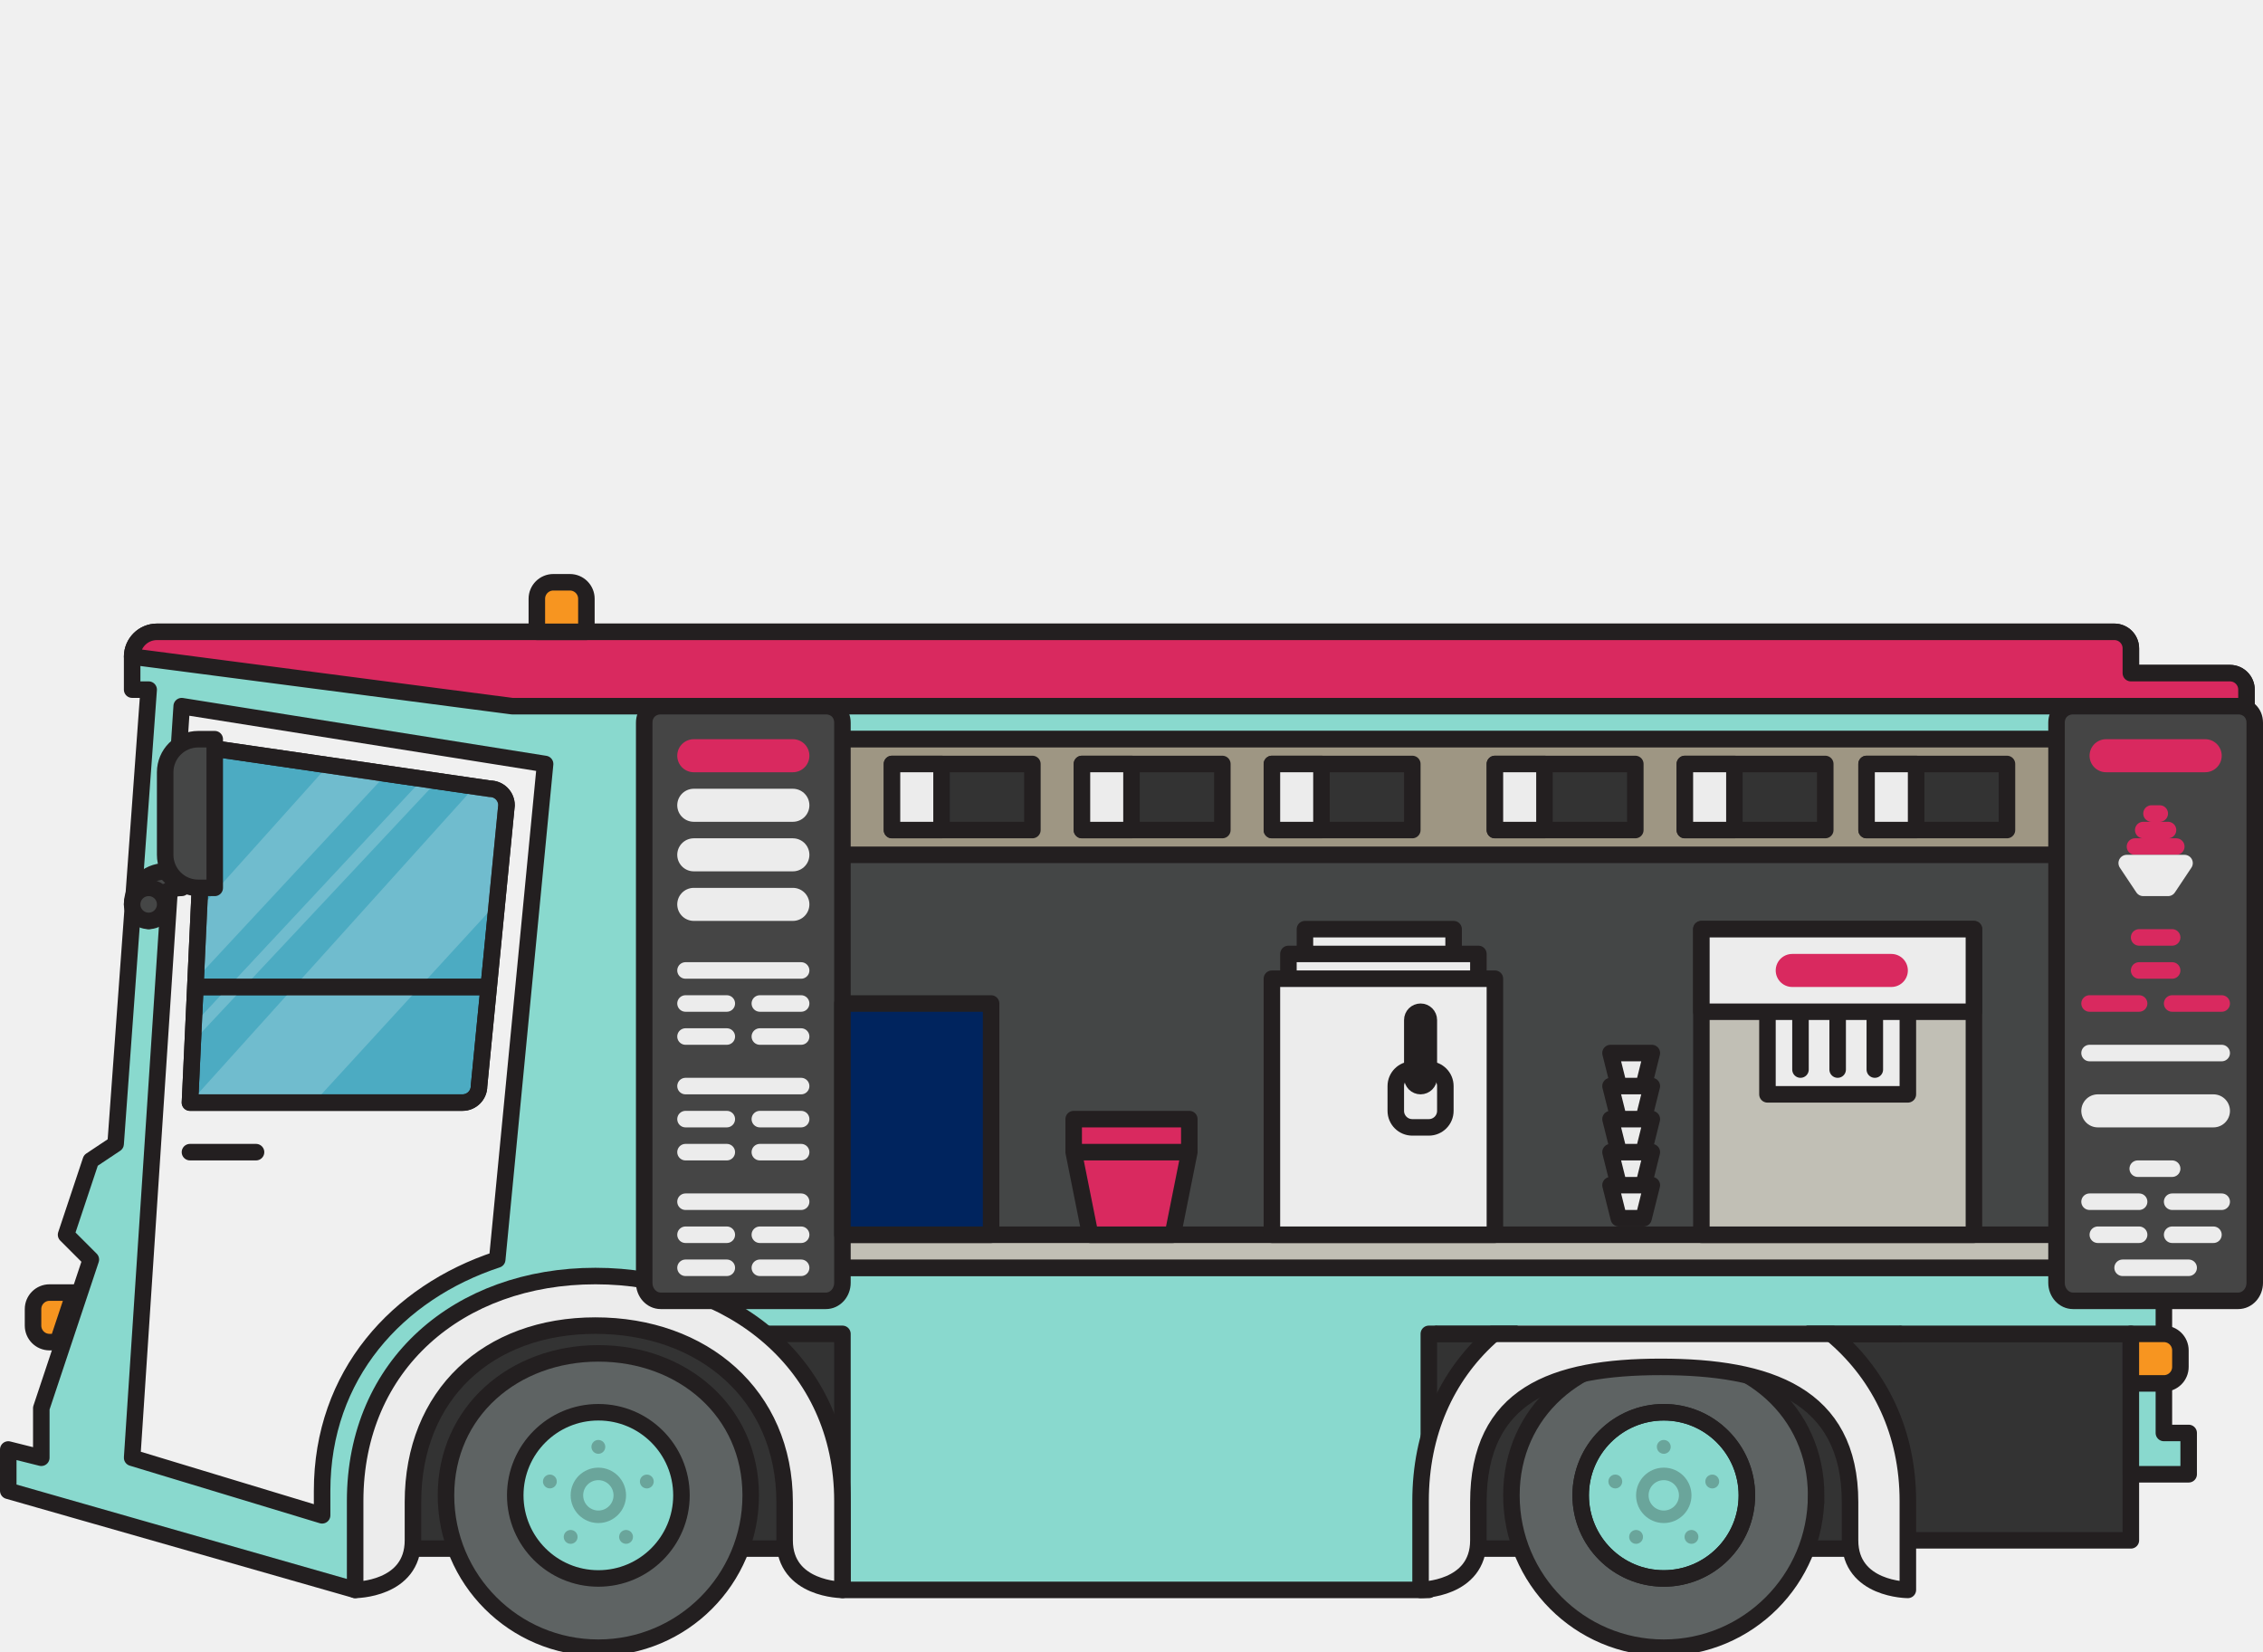
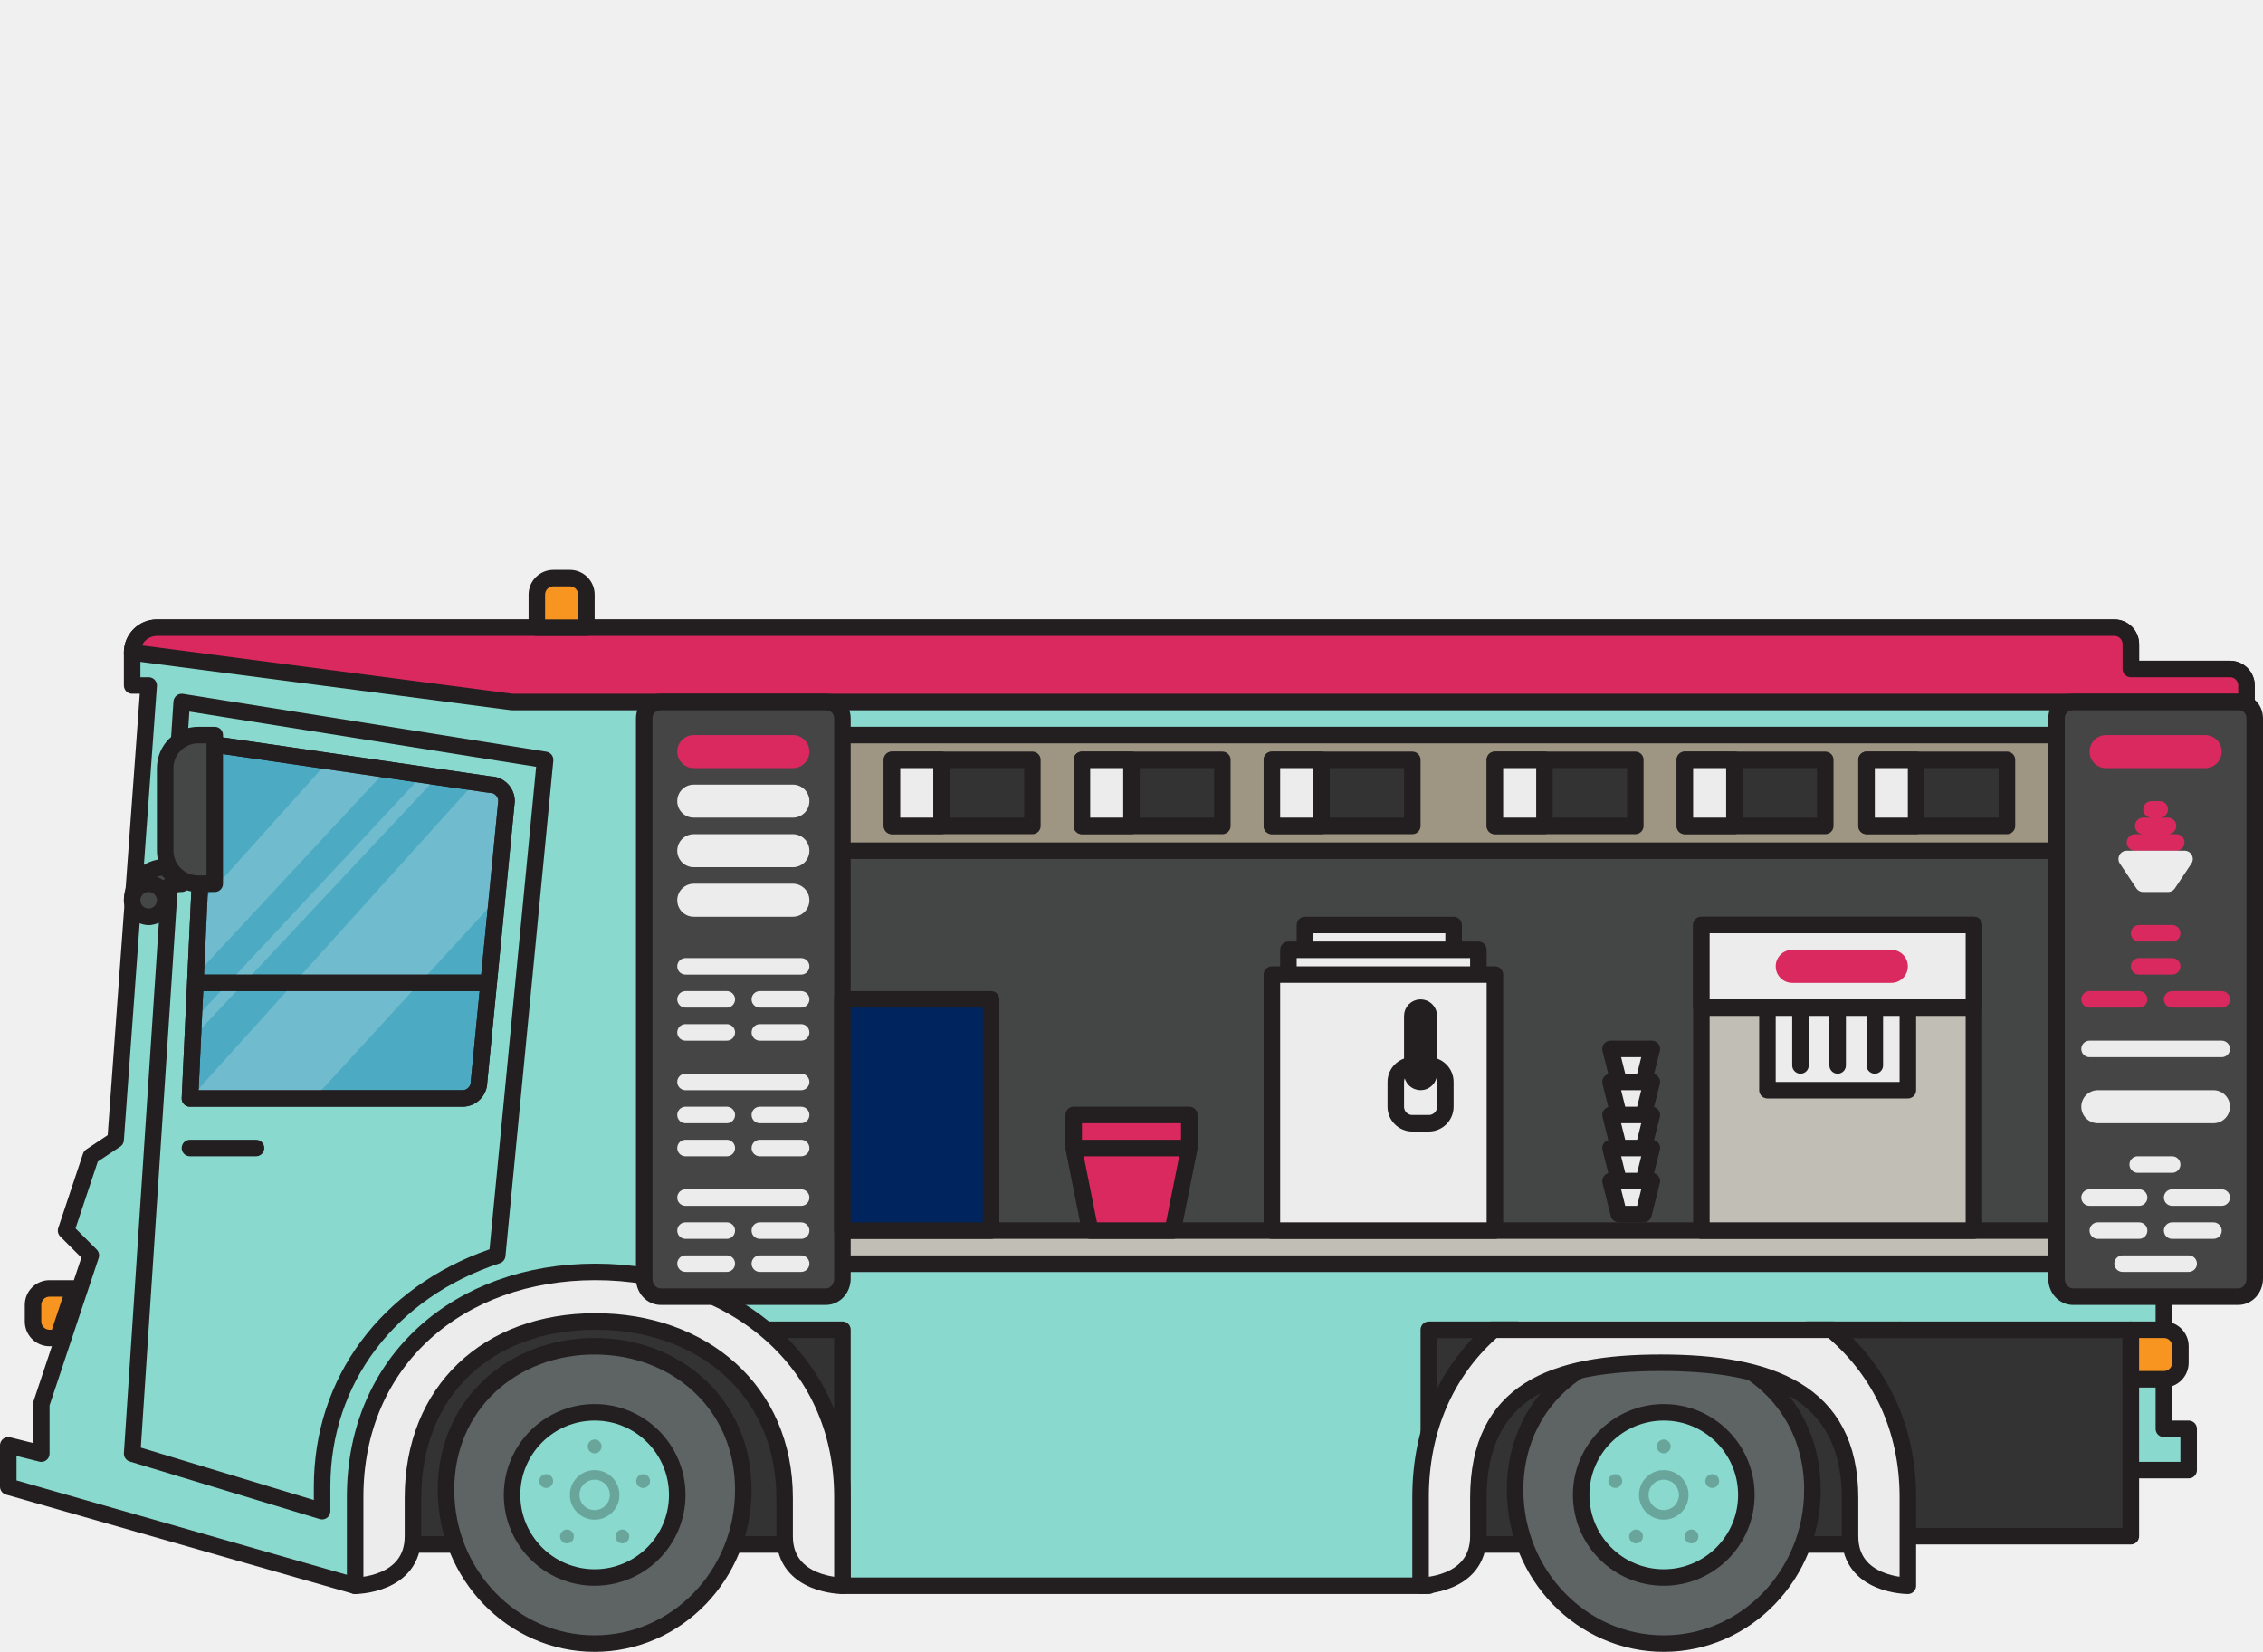
- <svg xmlns="http://www.w3.org/2000/svg" width="548" height="400" viewBox="0 0 548 400">
-   <path fill="#333" stroke="#231F20" stroke-width="4" stroke-linecap="round" stroke-linejoin="round" stroke-miterlimit="10" d="M442 373h74v-50h-84l10 50z" />
-   <path fill="#333" stroke="#231F20" stroke-width="4" stroke-miterlimit="10" d="M92 375h362c10.514-13.28-12-58-46-60-57.39-3.376-240.865 0-262 0-50 0-54 48-54 60z" />
-   <circle stroke="#231F20" stroke-width="4" stroke-miterlimit="10" cx="144.895" cy="362.106" r="20.124" fill="none" />
+ <svg xmlns="http://www.w3.org/2000/svg" width="548" height="400" viewBox="-1.5 0.5 548 400" enable-background="new -1.5 0.5 548 400">
+   <path fill="#333" stroke="#231F20" stroke-width="4" stroke-linecap="round" stroke-linejoin="round" stroke-miterlimit="10" d="M440.5 372.5h74v-50h-84l10 50z" />
+   <path fill="#333" stroke="#231F20" stroke-width="4" stroke-miterlimit="10" d="M90.5 374.5h362c10.514-13.28-12-58-46-60-57.39-3.376-240.865 0-262 0-50 0-54 48-54 60z" />
+   <circle fill="none" stroke="#231F20" stroke-width="4" stroke-miterlimit="10" cx="143.395" cy="361.606" r="20.124" />
  <g class="wheel">
-     <path fill="#5E6363" stroke="#231F20" stroke-width="4" stroke-miterlimit="10" d="M181.788 362.105c0 20.377-16.518 36.895-36.895 36.895C124.518 399 108 382.482 108 362.105c0-20.375 16.516-34.38 36.892-34.38 20.378.002 36.895 14.005 36.896 34.38z" />
-     <circle fill="#89D9CE" stroke="#231F20" stroke-width="4" stroke-linecap="round" stroke-linejoin="round" stroke-miterlimit="10" cx="144.895" cy="362.106" r="20.124" />
-     <circle fill="#6AA59B" cx="144.894" cy="362.106" r="6.708" />
-     <path fill="#6AA59B" d="M133.673 357.156c.883.287 1.365 1.234 1.078 2.113-.285.878-1.23 1.358-2.113 1.073-.877-.285-1.36-1.232-1.075-2.11.29-.88 1.232-1.36 2.113-1.08l-.002.003zm3.154 14.028c.55-.75 1.598-.918 2.346-.373s.912 1.596.37 2.343c-.542.752-1.595.916-2.342.373-.747-.546-.913-1.596-.373-2.342zm13.418 1.968c-.543-.752-.377-1.8.37-2.344.75-.543 1.8-.377 2.345.373.544.747.377 1.8-.373 2.343-.748.543-1.797.373-2.342-.37zm6.907-12.802c-.884.282-1.83-.2-2.113-1.078-.287-.88.195-1.826 1.075-2.11.88-.29 1.83.192 2.112 1.075.287.878-.197 1.824-1.075 2.113zm-10.58-9.985c-.003.928-.753 1.682-1.677 1.68-.926-.004-1.674-.753-1.677-1.68-.003-.926.75-1.68 1.677-1.676.927 0 1.677.75 1.678 1.673v.002z" />
+     <path fill="#5E6363" stroke="#231F20" stroke-width="4" stroke-miterlimit="10" d="M437.393 361.23c0 20.584-16.117 37.27-36 37.27s-36-16.686-36-37.27c0-20.582 16.115-34.73 35.998-34.73 19.885.002 36.002 14.148 36.003 34.73z" />
+     <circle fill="#89D9CE" stroke="#231F20" stroke-width="4" stroke-linecap="round" stroke-linejoin="round" stroke-miterlimit="10" cx="401.393" cy="362.5" r="20" />
+     <circle fill="#6AA59B" cx="401.392" cy="362.5" r="6" />
+     <path fill="#6AA59B" d="M390.17 357.55c.884.287 1.365 1.234 1.078 2.113-.285.877-1.23 1.357-2.112 1.072-.877-.285-1.36-1.232-1.075-2.11.29-.88 1.233-1.36 2.114-1.08l-.002.004h-.002zm3.154 14.027c.55-.75 1.598-.918 2.346-.373s.912 1.597.37 2.344c-.542.752-1.595.916-2.34.373-.75-.546-.915-1.595-.374-2.34l-.002-.003zm13.418 1.97c-.543-.753-.377-1.802.37-2.345.75-.543 1.8-.377 2.345.373.545.746.377 1.8-.373 2.342-.748.543-1.797.373-2.342-.37zm6.907-12.804c-.885.282-1.83-.2-2.113-1.078-.287-.88.194-1.826 1.074-2.11.882-.29 1.83.192 2.113 1.075.288.88-.197 1.824-1.074 2.113zm-10.58-9.984c-.004.927-.754 1.68-1.678 1.68-.926-.005-1.674-.754-1.678-1.68-.002-.927.75-1.68 1.678-1.677.927 0 1.677.75 1.678 1.672v.004z" />
+     <path fill="#89D9CE" d="M405.07 362.5c-.01 2.028-1.65 3.68-3.677 3.677-2.033-.006-3.676-1.648-3.676-3.678-.01-2.036 1.643-3.686 3.676-3.677 2.024-.005 3.668 1.645 3.676 3.672v.004z" />
  </g>
-   <path fill="#89D9CE" d="M148.572 362.105c-.008 2.03-1.65 3.68-3.676 3.678-2.033-.006-3.676-1.648-3.676-3.678-.008-2.035 1.643-3.684 3.676-3.676 2.024-.004 3.668 1.645 3.676 3.673v.002z" />
  <g class="wheel">
-     <path fill="#5E6363" stroke="#231F20" stroke-width="4" stroke-miterlimit="10" d="M439.788 362.105c0 20.377-16.52 36.895-36.896 36.895s-36.894-16.518-36.894-36.895c0-20.375 16.517-34.38 36.893-34.38 20.38.002 36.897 14.005 36.898 34.38z" />
-     <circle fill="#89D9CE" stroke="#231F20" stroke-width="4" stroke-linecap="round" stroke-linejoin="round" stroke-miterlimit="10" cx="402.894" cy="362.106" r="20.124" />
-     <circle fill="#6AA59B" cx="402.894" cy="362.106" r="6.708" />
-     <circle stroke="#231F20" stroke-width="4" stroke-miterlimit="10" cx="402.894" cy="362.106" r="20.124" fill="none" />
-     <circle fill="#6AA59B" cx="391.156" cy="358.751" r="1.677" />
-     <path fill="#6AA59B" d="M394.828 371.184c.55-.75 1.598-.918 2.345-.373s.913 1.596.37 2.343c-.542.752-1.596.916-2.342.373-.746-.546-.912-1.596-.372-2.342zm13.416 1.968c-.543-.752-.377-1.8.37-2.344.75-.543 1.8-.377 2.345.373.543.747.377 1.8-.373 2.343s-1.8.373-2.343-.37zm6.906-12.802c-.883.282-1.827-.2-2.11-1.078-.287-.88.195-1.826 1.076-2.11.88-.29 1.83.192 2.11 1.075.288.878-.196 1.824-1.076 2.113zm-10.577-9.985c-.003.928-.753 1.682-1.677 1.68-.926-.004-1.676-.753-1.678-1.68-.005-.926.75-1.68 1.676-1.676.927 0 1.676.75 1.678 1.673v.002z" />
+     <path fill="#5E6363" stroke="#231F20" stroke-width="4" stroke-miterlimit="10" d="M178.5 361.23c0 20.584-16.118 37.27-36 37.27s-36-16.686-36-37.27c0-20.582 16.116-34.73 35.998-34.73 19.884.002 36 14.148 36.002 34.73z" />
+     <circle fill="#89D9CE" stroke="#231F20" stroke-width="4" stroke-linecap="round" stroke-linejoin="round" stroke-miterlimit="10" cx="142.5" cy="362.5" r="20" />
+     <circle fill="#6AA59B" cx="142.499" cy="362.5" r="6" />
+     <path fill="#6AA59B" d="M131.278 357.55c.883.287 1.365 1.234 1.078 2.113-.285.877-1.23 1.357-2.113 1.072-.877-.285-1.36-1.232-1.075-2.11.29-.88 1.232-1.36 2.113-1.08l-.002.005zm3.154 14.027c.55-.75 1.598-.918 2.346-.373s.912 1.597.37 2.344c-.542.752-1.595.916-2.342.373-.747-.546-.913-1.595-.373-2.34v-.003zm13.418 1.97c-.543-.753-.377-1.802.37-2.345.75-.543 1.8-.377 2.345.373.544.746.377 1.8-.373 2.342-.748.543-1.797.373-2.342-.37zm6.907-12.804c-.884.282-1.83-.2-2.113-1.078-.287-.88.195-1.826 1.075-2.11.88-.29 1.83.192 2.11 1.075.288.88-.196 1.824-1.073 2.113zm-10.58-9.984c-.003.927-.753 1.68-1.677 1.68-.926-.005-1.674-.754-1.677-1.68-.003-.927.75-1.68 1.677-1.677.927 0 1.677.75 1.678 1.672v.003z" />
+     <path fill="#89D9CE" d="M146.177 362.5c-.008 2.028-1.65 3.68-3.676 3.677-2.032-.006-3.675-1.648-3.675-3.678-.008-2.036 1.643-3.686 3.676-3.677 2.025-.005 3.67 1.645 3.677 3.672v.004z" />
  </g>
-   <path fill="#89D9CE" d="M406.573 362.105c-.008 2.03-1.652 3.68-3.677 3.678-2.033-.006-3.678-1.648-3.678-3.678-.008-2.035 1.644-3.684 3.676-3.676 2.024-.004 3.67 1.645 3.678 3.673v.002z" />
-   <path fill="#89D9CE" stroke="#231F20" stroke-width="4" stroke-linecap="round" stroke-linejoin="round" stroke-miterlimit="10" d="M544 171v-4c0-2.21-1.79-4-4-4h-24v-6c0-2.21-1.79-4-4-4H38c-3.314 0-6 2.687-6 6v8h4l-8 110-6 4-6 18 6 6-12 36v12l-8-2v10l84 24 20-62h8l34-10 24 10h32v62h142v-62h26l30-8 34 8h80v34h14v-10h-6V217l20-46zM120.405 305C96.22 312.977 78 332.93 78 361v5.938L32 353l12-182 88 14-11.595 120z" />
-   <path fill="#D9295F" stroke="#231F20" stroke-width="4" stroke-linecap="round" stroke-linejoin="round" stroke-miterlimit="10" d="M544 171v-4c0-2.21-1.79-4-4-4h-24v-6c0-2.21-1.79-4-4-4H38c-3.314 0-6 2.687-6 6l92 12h420z" />
-   <path fill="#ECECEC" stroke="#231F20" stroke-width="4" stroke-linecap="round" stroke-linejoin="round" stroke-miterlimit="10" d="M86 363.473V385s14 0 14-12v-9.242C100 337.742 118.163 321 144.18 321S190 337.742 190 363.758V373c0 12 14 12 14 12v-21.527c0-33.04-26.782-54.473-59.82-54.473C111.14 309 86 330.434 86 363.473zm258 0V385s14 0 14-12v-9.242C358 337.742 376.163 331 402.18 331S448 337.742 448 363.758V373c0 12 14 12 14 12v-21.527c0-33.04-26.78-54.473-59.82-54.473S344 330.434 344 363.473z" />
-   <path fill="#89D9CE" d="M348 293h112v28H348v-28z" />
-   <path fill="#89D9CE" stroke="#231F20" stroke-width="4" stroke-linecap="round" stroke-linejoin="round" stroke-miterlimit="10" d="M460 323H348" />
-   <path fill="#444646" stroke="#231F20" stroke-width="4" stroke-linecap="round" stroke-linejoin="round" stroke-miterlimit="10" d="M182 179h334v128H182V179z" />
-   <path fill="#C1BFB5" stroke="#231F20" stroke-width="4" stroke-linecap="round" stroke-linejoin="round" stroke-miterlimit="10" d="M196 299h310v8H196v-8z" />
-   <path fill="#9E9683" stroke="#231F20" stroke-width="4" stroke-linecap="round" stroke-linejoin="round" stroke-miterlimit="10" d="M196 179h310v28H196v-28z" />
+   <path fill="#89D9CE" stroke="#231F20" stroke-width="4" stroke-linecap="round" stroke-linejoin="round" stroke-miterlimit="10" d="M542.5 170.5v-4c0-2.21-1.79-4-4-4h-24v-6c0-2.21-1.79-4-4-4h-474c-3.314 0-6 2.687-6 6v8h4l-8 110-6 4-6 18 6 6-12 36v12l-8-2v10l84 24 20-62h8l34-10 24 10h32v62h142v-62h26l30-8 34 8h80v34h14v-10h-6v-130l20-46z" />
+   <path fill="#D9295F" stroke="#231F20" stroke-width="4" stroke-linecap="round" stroke-linejoin="round" stroke-miterlimit="10" d="M542.5 170.5v-4c0-2.21-1.79-4-4-4h-24v-6c0-2.21-1.79-4-4-4h-474c-3.314 0-6 2.687-6 6l92 12h420z" />
+   <path fill="#231F20" d="M76.5 368.438c-.194 0-.39-.028-.58-.086l-46-13.938c-.89-.27-1.477-1.117-1.416-2.046l12-182c.037-.562.31-1.08.748-1.432.44-.35 1.007-.5 1.562-.412l88 14c1.043.166 1.778 1.116 1.676 2.167l-11.595 120c-.076.79-.61 1.46-1.364 1.708-25.308 8.35-41.03 29.08-41.03 54.102v5.938c0 .633-.3 1.23-.81 1.606-.347.26-.766.394-1.19.394zm-43.9-17.39l41.9 12.694V360.5c0-26.395 16.262-48.31 42.54-57.48l11.29-116.84-83.978-13.36L32.6 351.046z" />
+   <path fill="#ECECEC" stroke="#231F20" stroke-width="4" stroke-linecap="round" stroke-linejoin="round" stroke-miterlimit="10" d="M84.5 362.973V384.5s14 0 14-12v-9.242c0-26.016 18.163-42.758 44.18-42.758s45.82 16.742 45.82 42.758v9.242c0 12 14 12 14 12v-21.527c0-33.04-26.782-54.473-59.82-54.473-33.04 0-58.18 21.434-58.18 54.473zm258 0V384.5s14 0 14-12v-9.242c0-26.016 18.163-32.758 44.18-32.758 26.018 0 45.82 6.742 45.82 32.758v9.242c0 12 14 12 14 12v-21.527c0-33.04-26.78-54.473-59.82-54.473s-58.18 21.434-58.18 54.473z" />
+   <path fill="#89D9CE" d="M346.5 292.5h112v28h-112v-28z" />
+   <path fill="#89D9CE" stroke="#231F20" stroke-width="4" stroke-linecap="round" stroke-linejoin="round" stroke-miterlimit="10" d="M458.5 322.5h-112" />
+   <path fill="#444646" stroke="#231F20" stroke-width="4" stroke-linecap="round" stroke-linejoin="round" stroke-miterlimit="10" d="M180.5 178.5h334v128h-334v-128z" />
+   <path fill="#C1BFB5" stroke="#231F20" stroke-width="4" stroke-linecap="round" stroke-linejoin="round" stroke-miterlimit="10" d="M194.5 298.5h310v8h-310v-8z" />
+   <path fill="#9E9683" stroke="#231F20" stroke-width="4" stroke-linecap="round" stroke-linejoin="round" stroke-miterlimit="10" d="M194.5 178.5h310v28h-310v-28z" />
  <g stroke="#231F20" stroke-width="4" stroke-linecap="round" stroke-linejoin="round" stroke-miterlimit="10">
-     <path fill="#333" d="M216 185h34v16h-34v-16z" />
-     <path fill="#ECECEC" d="M216 185h12v16h-12v-16z" />
-     <path fill="#333" d="M262 185h34v16h-34v-16z" />
-     <path fill="#ECECEC" d="M262 185h12v16h-12v-16z" />
-     <path fill="#333" d="M308 185h34v16h-34v-16z" />
-     <path fill="#ECECEC" d="M308 185h12v16h-12v-16z" />
-     <path fill="#333" d="M362 185h34v16h-34v-16z" />
-     <path fill="#ECECEC" d="M362 185h12v16h-12v-16z" />
-     <path fill="#333" d="M408 185h34v16h-34v-16z" />
-     <path fill="#ECECEC" d="M408 185h12v16h-12v-16z" />
-     <path fill="#333" d="M452 185h34v16h-34v-16z" />
-     <path fill="#ECECEC" d="M452 185h12v16h-12v-16z" />
+     <path fill="#333" d="M214.5 184.5h34v16h-34v-16z" />
+     <path fill="#ECECEC" d="M214.5 184.5h12v16h-12v-16z" />
+     <path fill="#333" d="M260.5 184.5h34v16h-34v-16z" />
+     <path fill="#ECECEC" d="M260.5 184.5h12v16h-12v-16z" />
+     <path fill="#333" d="M306.5 184.5h34v16h-34v-16z" />
+     <path fill="#ECECEC" d="M306.5 184.5h12v16h-12v-16z" />
+     <path fill="#333" d="M360.5 184.5h34v16h-34v-16z" />
+     <path fill="#ECECEC" d="M360.5 184.5h12v16h-12v-16z" />
+     <path fill="#333" d="M406.5 184.5h34v16h-34v-16z" />
+     <path fill="#ECECEC" d="M406.5 184.5h12v16h-12v-16z" />
+     <path fill="#333" d="M450.5 184.5h34v16h-34v-16z" />
+     <path fill="#ECECEC" d="M450.5 184.5h12v16h-12v-16z" />
  </g>
-   <path fill="#89D9CE" stroke="#231F20" stroke-width="4" stroke-linecap="round" stroke-linejoin="round" stroke-miterlimit="10" d="M62 279H46" />
-   <path fill="#4CABC2" stroke="#231F20" stroke-width="4" stroke-linecap="round" stroke-linejoin="round" stroke-miterlimit="10" d="M46 267h66c2.21 0 4-1.79 4-4l6.653-68c0-2.21-1.79-4-4-4L50 181l-4 86zm2-28h70M46 267h66c2.21 0 4-1.79 4-4l6.653-68c0-2.21-1.79-4-4-4L50 181l-4 86zm2-28h70" />
-   <path opacity=".2" fill="#fff" enable-background="new" d="M94 187l-46.25 49.75L47.5 221 78 187h16zm12 2l-60 64v-4l56-60h4zm14 30l-44 48H46l68.5-76 7.5 2-2 26z" />
-   <path stroke="#231F20" stroke-width="4" stroke-linecap="round" stroke-linejoin="round" stroke-miterlimit="10" d="M46 267h66c2.21 0 4-1.79 4-4l6.653-68c0-2.21-1.79-4-4-4L50 181l-4 86zm2-28h70" fill="none" />
-   <path fill="#F79520" stroke="#231F20" stroke-width="4" stroke-linecap="round" stroke-linejoin="round" stroke-miterlimit="10" d="M142 153v-8c0-2.21-1.79-4-4-4h-4c-2.21 0-4 1.79-4 4v8h12zM18 313h-6c-2.21 0-4 1.79-4 4v4c0 2.21 1.79 4 4 4h2l4-12zm498 22h8c2.21 0 4-1.79 4-4v-4c0-2.21-1.79-4-4-4h-8v12z" />
+   <path fill="#89D9CE" stroke="#231F20" stroke-width="4" stroke-linecap="round" stroke-linejoin="round" stroke-miterlimit="10" d="M60.5 278.5h-16" />
+   <path fill="#4CABC2" stroke="#231F20" stroke-width="4" stroke-linecap="round" stroke-linejoin="round" stroke-miterlimit="10" d="M44.5 266.5h66c2.21 0 4-1.79 4-4l6.653-68c0-2.21-1.79-4-4-4l-68.653-10-4 86zm2-28h70m-72 28h66c2.21 0 4-1.79 4-4l6.653-68c0-2.21-1.79-4-4-4l-68.653-10-4 86zm2-28h70" />
+   <path opacity=".2" fill="#fff" enable-background="new" d="M92.5 186.5l-46.25 49.75L46 220.5l30.5-34h16zm12 2l-60 64v-4l56-60h4zm14 30l-44 48h-30l68.5-76 7.5 2-2 26z" />
+   <path fill="none" stroke="#231F20" stroke-width="4" stroke-linecap="round" stroke-linejoin="round" stroke-miterlimit="10" d="M44.5 266.5h66c2.21 0 4-1.79 4-4l6.653-68c0-2.21-1.79-4-4-4l-68.653-10-4 86zm2-28h70" />
+   <path fill="#F79520" stroke="#231F20" stroke-width="4" stroke-linecap="round" stroke-linejoin="round" stroke-miterlimit="10" d="M140.5 152.5v-8c0-2.21-1.79-4-4-4h-4c-2.21 0-4 1.79-4 4v8h12zm-124 160h-6c-2.21 0-4 1.79-4 4v4c0 2.21 1.79 4 4 4h2l4-12zm498 22h8c2.21 0 4-1.79 4-4v-4c0-2.21-1.79-4-4-4h-8v12z" />
  <g fill="#454646" stroke="#231F20" stroke-width="4" stroke-linecap="round" stroke-linejoin="round" stroke-miterlimit="10">
-     <path d="M36 223c0-4.418 3.582-8 8-8l-4-4c-4.418 0-8 3.582-8 8l4 4zm16-8h-4c-4.418 0-8-3.582-8-8v-20c0-4.418 3.582-8 8-8h4v36z" />
-     <circle cx="36" cy="219" r="4" />
+     <path d="M34.5 222.5c0-4.418 3.582-8 8-8l-4-4c-4.418 0-8 3.582-8 8l4 4zm16-8h-4c-4.418 0-8-3.582-8-8v-20c0-4.418 3.582-8 8-8h4v36z" />
+     <circle cx="34.5" cy="218.5" r="4" />
  </g>
-   <path fill="#454545" stroke="#231F20" stroke-width="4" stroke-linecap="round" stroke-linejoin="round" stroke-miterlimit="10" d="M546 175c0-2.41-1.79-4-4-4h-40c-2.21 0-4 1.59-4 4v135.637c0 2.41 1.79 4.363 4 4.363h40c2.21 0 4-1.954 4-4.363V175z" />
-   <path stroke="#D9295F" stroke-width="8" stroke-linecap="round" stroke-linejoin="round" stroke-miterlimit="10" d="M510 183h24" fill="none" />
-   <path stroke="#D9295F" stroke-width="4" stroke-linecap="round" stroke-linejoin="round" stroke-miterlimit="10" d="M518 227h8m-8 8h8m-20 8h12m8 0h12" fill="none" />
+   <path fill="#454545" stroke="#231F20" stroke-width="4" stroke-linecap="round" stroke-linejoin="round" stroke-miterlimit="10" d="M544.5 174.5c0-2.41-1.79-4-4-4h-40c-2.21 0-4 1.59-4 4v135.637c0 2.41 1.79 4.363 4 4.363h40c2.21 0 4-1.954 4-4.363V174.5z" />
+   <path fill="none" stroke="#D9295F" stroke-width="8" stroke-linecap="round" stroke-linejoin="round" stroke-miterlimit="10" d="M508.5 182.5h24" />
+   <path fill="none" stroke="#D9295F" stroke-width="4" stroke-linecap="round" stroke-linejoin="round" stroke-miterlimit="10" d="M516.5 226.5h8m-8 8h8m-20 8h12m8 0h12" />
  <g stroke-width="4" stroke-linecap="round" stroke-linejoin="round" stroke-miterlimit="10">
-     <path stroke="#D9295F" d="M521 197h2m-4 4h6m-8 4h10" fill="none" />
-     <path fill="#ECECEC" stroke="#ECECEC" d="M529 209h-14l4 6h6l4-6z" />
+     <path fill="none" stroke="#D9295F" d="M519.5 196.5h2m-4 4h6m-8 4h10" />
+     <path fill="#ECECEC" stroke="#ECECEC" d="M527.5 208.5h-14l4 6h6l4-6z" />
  </g>
-   <path stroke="#ECECEC" stroke-width="4" stroke-linecap="round" stroke-linejoin="round" stroke-miterlimit="10" d="M508 299h10m8 0h10m-18.334-16H526m-20 8h12m8 0h12m-24 16h16m-24-52h32" fill="none" />
-   <path stroke="#ECECEC" stroke-width="8" stroke-linecap="round" stroke-linejoin="round" stroke-miterlimit="10" d="M508 269h28" fill="none" />
-   <path fill="#454545" stroke="#231F20" stroke-width="4" stroke-linecap="round" stroke-linejoin="round" stroke-miterlimit="10" d="M204 175c0-2.41-1.79-4-4-4h-40c-2.21 0-4 1.59-4 4v135.637c0 2.41 1.79 4.363 4 4.363h40c2.21 0 4-1.954 4-4.363V175z" />
-   <path stroke="#D9295F" stroke-width="8" stroke-linecap="round" stroke-linejoin="round" stroke-miterlimit="10" d="M168 183h24" fill="none" />
-   <path stroke="#ECECEC" stroke-width="4" stroke-linecap="round" stroke-linejoin="round" stroke-miterlimit="10" d="M166 235h28m-28 8h10m8 0h10m-28 8h10m8 0h10m-28 12h28m-28 8h10m8 0h10m-10 8h10m-28 0h10m-10 12h28m-28 8h10m8 0h10m-10 8h10m-28 0h10" fill="none" />
-   <path stroke="#ECECEC" stroke-width="8" stroke-linecap="round" stroke-linejoin="round" stroke-miterlimit="10" d="M168 195h24m-24 12h24m-24 12h24" fill="none" />
-   <path fill="#00245E" stroke="#231F20" stroke-width="4" stroke-linecap="round" stroke-linejoin="round" stroke-miterlimit="10" d="M204 243h36v56h-36v-56z" />
-   <path fill="#D9295F" stroke="#231F20" stroke-width="4" stroke-linecap="round" stroke-linejoin="round" stroke-miterlimit="10" d="M260 279h28l-4 20h-20l-4-20zm0-8h28v8h-28v-8z" />
-   <path fill="#C1BFB5" stroke="#231F20" stroke-width="4" stroke-linecap="round" stroke-linejoin="round" stroke-miterlimit="10" d="M412 225h66v74h-66v-74z" />
-   <path fill="#ECECEC" stroke="#231F20" stroke-width="4" stroke-linecap="round" stroke-linejoin="round" stroke-miterlimit="10" d="M412 225h66v20h-66v-20zm16 20h34v20h-34v-20z" />
-   <path fill="#444646" stroke="#231F20" stroke-width="4" stroke-linecap="round" stroke-linejoin="round" stroke-miterlimit="10" d="M436 259v-12m9 12v-12m9 12v-12" />
-   <path stroke="#D9295F" stroke-width="8" stroke-linecap="round" stroke-linejoin="round" stroke-miterlimit="10" d="M434 235h24" fill="none" />
-   <path fill="#ECECEC" stroke="#231F20" stroke-width="4" stroke-linecap="round" stroke-linejoin="round" stroke-miterlimit="10" d="M308 237h54v62h-54v-62zm4-6h46v6h-46v-6zm4-6h36v6h-36v-6zm34 44c0 2.21-1.79 4-4 4h-4c-2.21 0-4-1.79-4-4v-6c0-2.21 1.79-4 4-4h4c2.21 0 4 1.79 4 4v6z" />
-   <path fill="#444646" stroke="#231F20" stroke-width="4" stroke-linecap="round" stroke-linejoin="round" stroke-miterlimit="10" d="M346 261c0 1.104-.896 2-2 2s-2-.896-2-2v-14c0-1.104.896-2 2-2s2 .896 2 2v14z" />
-   <path fill="#ECECEC" stroke="#231F20" stroke-width="4" stroke-linecap="round" stroke-linejoin="round" stroke-miterlimit="10" d="M398 295h-6l-2-8h10l-2 8zm0-8h-6l-2-8h10l-2 8zm0-8h-6l-2-8h10l-2 8zm0-8h-6l-2-8h10l-2 8zm0-8h-6l-2-8h10l-2 8z" />
+   <path fill="none" stroke="#ECECEC" stroke-width="4" stroke-linecap="round" stroke-linejoin="round" stroke-miterlimit="10" d="M506.5 298.5h10m8 0h10m-18.334-16h8.334m-20 8h12m8 0h12m-24 16h16m-24-52h32" />
+   <path fill="none" stroke="#ECECEC" stroke-width="8" stroke-linecap="round" stroke-linejoin="round" stroke-miterlimit="10" d="M506.5 268.5h28" />
+   <path fill="#454545" stroke="#231F20" stroke-width="4" stroke-linecap="round" stroke-linejoin="round" stroke-miterlimit="10" d="M202.5 174.5c0-2.41-1.79-4-4-4h-40c-2.21 0-4 1.59-4 4v135.637c0 2.41 1.79 4.363 4 4.363h40c2.21 0 4-1.954 4-4.363V174.5z" />
+   <path fill="none" stroke="#D9295F" stroke-width="8" stroke-linecap="round" stroke-linejoin="round" stroke-miterlimit="10" d="M166.5 182.5h24" />
+   <path fill="none" stroke="#ECECEC" stroke-width="4" stroke-linecap="round" stroke-linejoin="round" stroke-miterlimit="10" d="M164.5 234.5h28m-28 8h10m8 0h10m-28 8h10m8 0h10m-28 12h28m-28 8h10m8 0h10m-10 8h10m-28 0h10m-10 12h28m-28 8h10m8 0h10m-10 8h10m-28 0h10" />
+   <path fill="none" stroke="#ECECEC" stroke-width="8" stroke-linecap="round" stroke-linejoin="round" stroke-miterlimit="10" d="M166.5 194.5h24m-24 12h24m-24 12h24" />
+   <path fill="#00245E" stroke="#231F20" stroke-width="4" stroke-linecap="round" stroke-linejoin="round" stroke-miterlimit="10" d="M202.5 242.5h36v56h-36v-56z" />
+   <path fill="#D9295F" stroke="#231F20" stroke-width="4" stroke-linecap="round" stroke-linejoin="round" stroke-miterlimit="10" d="M258.5 278.5h28l-4 20h-20l-4-20zm0-8h28v8h-28v-8z" />
+   <path fill="#C1BFB5" stroke="#231F20" stroke-width="4" stroke-linecap="round" stroke-linejoin="round" stroke-miterlimit="10" d="M410.5 224.5h66v74h-66v-74z" />
+   <path fill="#ECECEC" stroke="#231F20" stroke-width="4" stroke-linecap="round" stroke-linejoin="round" stroke-miterlimit="10" d="M410.5 224.5h66v20h-66v-20zm16 20h34v20h-34v-20z" />
+   <path fill="#444646" stroke="#231F20" stroke-width="4" stroke-linecap="round" stroke-linejoin="round" stroke-miterlimit="10" d="M434.5 258.5v-12m9 12v-12m9 12v-12" />
+   <path fill="none" stroke="#D9295F" stroke-width="8" stroke-linecap="round" stroke-linejoin="round" stroke-miterlimit="10" d="M432.5 234.5h24" />
+   <path fill="#ECECEC" stroke="#231F20" stroke-width="4" stroke-linecap="round" stroke-linejoin="round" stroke-miterlimit="10" d="M306.5 236.5h54v62h-54v-62zm4-6h46v6h-46v-6zm4-6h36v6h-36v-6zm34 44c0 2.21-1.79 4-4 4h-4c-2.21 0-4-1.79-4-4v-6c0-2.21 1.79-4 4-4h4c2.21 0 4 1.79 4 4v6z" />
+   <path fill="#444646" stroke="#231F20" stroke-width="4" stroke-linecap="round" stroke-linejoin="round" stroke-miterlimit="10" d="M344.5 260.5c0 1.104-.896 2-2 2s-2-.896-2-2v-14c0-1.104.896-2 2-2s2 .896 2 2v14z" />
+   <path fill="#ECECEC" stroke="#231F20" stroke-width="4" stroke-linecap="round" stroke-linejoin="round" stroke-miterlimit="10" d="M396.5 294.5h-6l-2-8h10l-2 8zm0-8h-6l-2-8h10l-2 8zm0-8h-6l-2-8h10l-2 8zm0-8h-6l-2-8h10l-2 8zm0-8h-6l-2-8h10l-2 8z" />
</svg>
